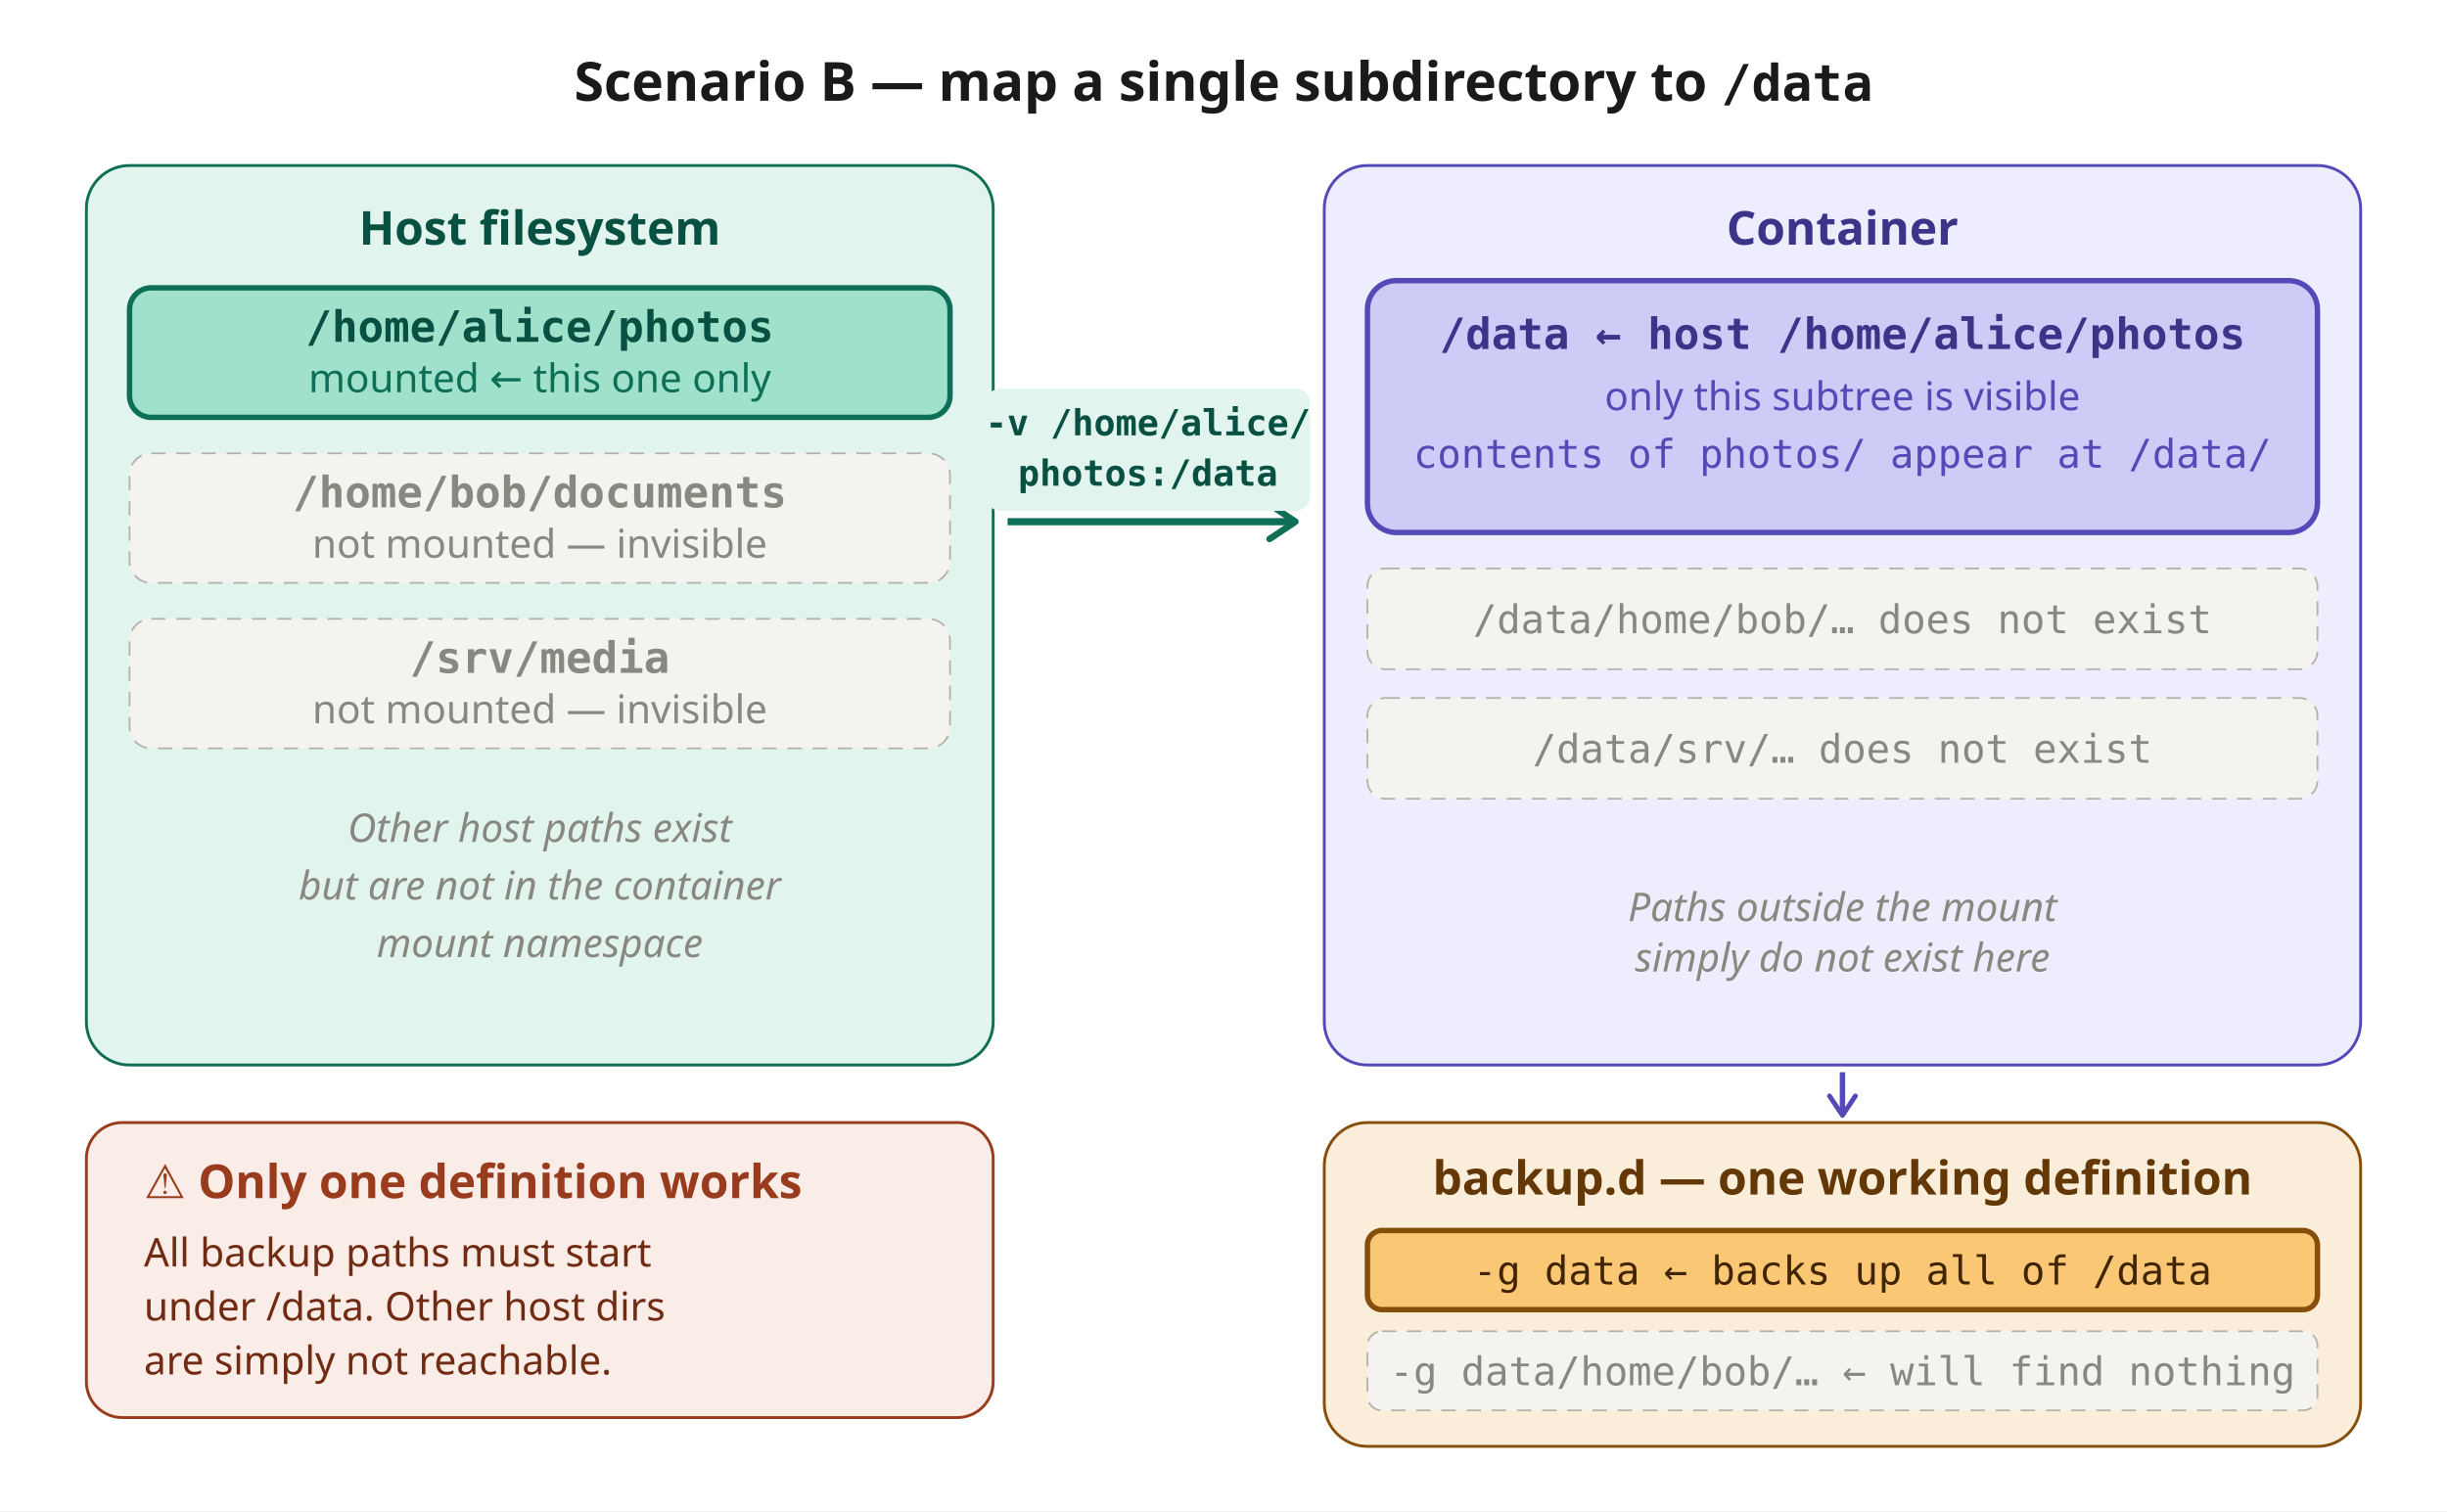
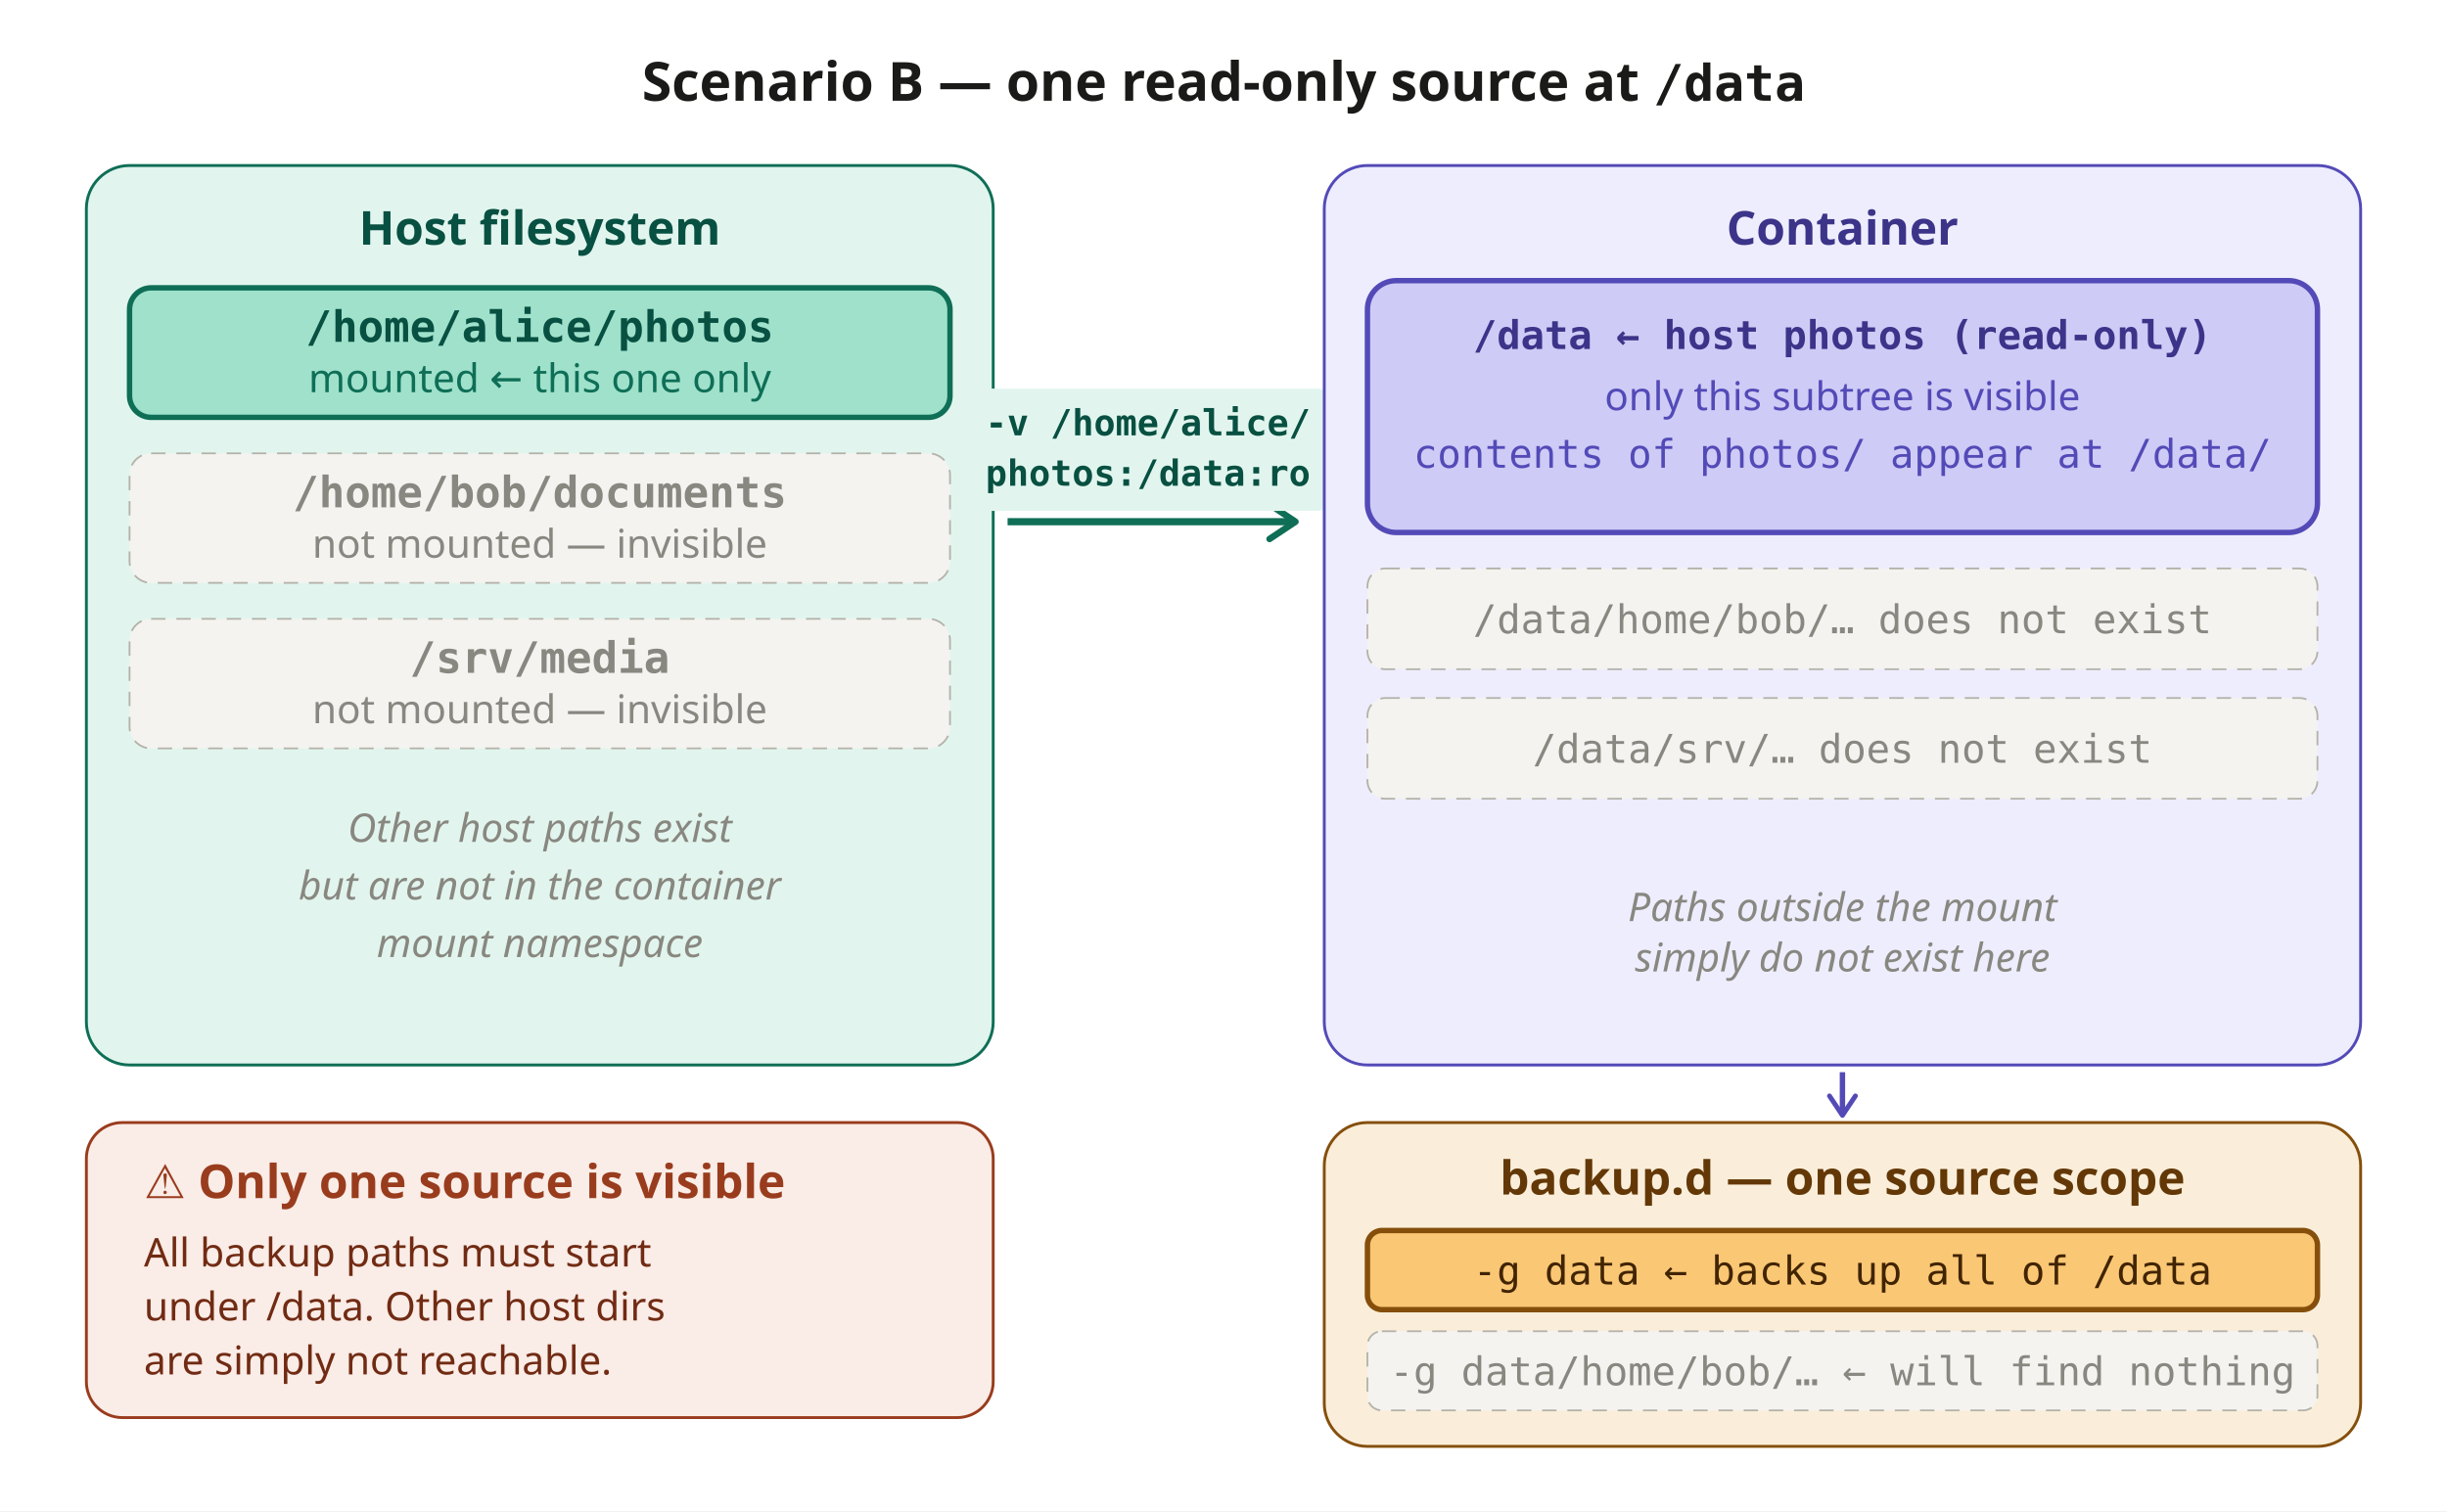
<svg xmlns="http://www.w3.org/2000/svg" width="680" height="420" viewBox="0 0 680 420" role="img">
  <defs>
    <marker id="arrow" viewBox="0 0 10 10" refX="8" refY="5" markerWidth="6" markerHeight="6" orient="auto-start-reverse">
      <path d="M2 1L8 5L2 9" fill="none" stroke="#0F6E56" stroke-width="1.5" stroke-linecap="round" stroke-linejoin="round" />
    </marker>
    <marker id="arrow-purple" viewBox="0 0 10 10" refX="8" refY="5" markerWidth="6" markerHeight="6" orient="auto-start-reverse">
      <path d="M2 1L8 5L2 9" fill="none" stroke="#534AB7" stroke-width="1.5" stroke-linecap="round" stroke-linejoin="round" />
    </marker>
    <marker id="arrow-amber" viewBox="0 0 10 10" refX="8" refY="5" markerWidth="6" markerHeight="6" orient="auto-start-reverse">
      <path d="M2 1L8 5L2 9" fill="none" stroke="#854F0B" stroke-width="1.5" stroke-linecap="round" stroke-linejoin="round" />
    </marker>
  </defs>
  <rect width="680" height="420" fill="#ffffff" />
-   <text x="340" y="28" text-anchor="middle" font-family="ui-sans-serif, system-ui, sans-serif" font-size="15" font-weight="600" fill="#1a1a18">Scenario B — map a single subdirectory to <tspan font-family="ui-monospace, monospace" font-size="14">/data</tspan>
+   <text x="340" y="28" text-anchor="middle" font-family="ui-sans-serif, system-ui, sans-serif" font-size="15" font-weight="600" fill="#1a1a18">Scenario B — one read-only source at <tspan font-family="ui-monospace, monospace" font-size="14">/data</tspan>
  </text>
  <rect x="24" y="46" width="252" height="250" rx="12" fill="#E1F5EE" stroke="#0F6E56" stroke-width="0.8" />
  <text x="150" y="68" text-anchor="middle" font-family="ui-sans-serif, system-ui, sans-serif" font-size="13" font-weight="600" fill="#085041">Host filesystem</text>
  <rect x="36" y="80" width="228" height="36" rx="6" fill="#9FE1CB" stroke="#0F6E56" stroke-width="1.5" />
  <text x="150" y="95" text-anchor="middle" font-family="ui-monospace, monospace" font-size="12" font-weight="600" fill="#085041">/home/alice/photos</text>
  <text x="150" y="109" text-anchor="middle" font-family="ui-sans-serif, system-ui, sans-serif" font-size="11" fill="#0F6E56">mounted ← this one only</text>
  <rect x="36" y="126" width="228" height="36" rx="6" fill="#f4f3f0" stroke="#B4B2A9" stroke-width="0.5" stroke-dasharray="4 3" />
  <text x="150" y="141" text-anchor="middle" font-family="ui-monospace, monospace" font-size="12" font-weight="600" fill="#888780">/home/bob/documents</text>
  <text x="150" y="155" text-anchor="middle" font-family="ui-sans-serif, system-ui, sans-serif" font-size="11" fill="#888780">not mounted — invisible</text>
  <rect x="36" y="172" width="228" height="36" rx="6" fill="#f4f3f0" stroke="#B4B2A9" stroke-width="0.5" stroke-dasharray="4 3" />
  <text x="150" y="187" text-anchor="middle" font-family="ui-monospace, monospace" font-size="12" font-weight="600" fill="#888780">/srv/media</text>
  <text x="150" y="201" text-anchor="middle" font-family="ui-sans-serif, system-ui, sans-serif" font-size="11" fill="#888780">not mounted — invisible</text>
  <text x="150" y="234" text-anchor="middle" font-family="ui-sans-serif, system-ui, sans-serif" font-size="11" font-style="italic" fill="#888780">Other host paths exist</text>
  <text x="150" y="250" text-anchor="middle" font-family="ui-sans-serif, system-ui, sans-serif" font-size="11" font-style="italic" fill="#888780">but are not in the container</text>
  <text x="150" y="266" text-anchor="middle" font-family="ui-sans-serif, system-ui, sans-serif" font-size="11" font-style="italic" fill="#888780">mount namespace</text>
  <line x1="280" y1="145" x2="360" y2="145" stroke="#0F6E56" stroke-width="2" marker-end="url(#arrow)" />
-   <rect x="274" y="108" width="90" height="34" rx="4" fill="#E1F5EE" />
+   <rect x="268" y="108" width="102" height="34" rx="4" fill="#E1F5EE" />
  <text x="319" y="121" text-anchor="middle" font-family="ui-monospace, monospace" font-size="10" font-weight="600" fill="#085041">-v /home/alice/</text>
-   <text x="319" y="135" text-anchor="middle" font-family="ui-monospace, monospace" font-size="10" font-weight="600" fill="#085041">photos:/data</text>
+   <text x="319" y="135" text-anchor="middle" font-family="ui-monospace, monospace" font-size="10" font-weight="600" fill="#085041">photos:/data:ro</text>
  <rect x="368" y="46" width="288" height="250" rx="12" fill="#EEEDFE" stroke="#534AB7" stroke-width="0.8" />
  <text x="512" y="68" text-anchor="middle" font-family="ui-sans-serif, system-ui, sans-serif" font-size="13" font-weight="600" fill="#3C3489">Container</text>
  <rect x="380" y="78" width="264" height="70" rx="8" fill="#CECBF6" stroke="#534AB7" stroke-width="1.5" />
-   <text x="512" y="97" text-anchor="middle" font-family="ui-monospace, monospace" font-size="12" font-weight="600" fill="#3C3489">/data  ←  host /home/alice/photos</text>
+   <text x="512" y="97" text-anchor="middle" font-family="ui-monospace, monospace" font-size="11" font-weight="600" fill="#3C3489">/data  ←  host photos (read-only)</text>
  <text x="512" y="114" text-anchor="middle" font-family="ui-sans-serif, system-ui, sans-serif" font-size="11" fill="#534AB7">only this subtree is visible</text>
  <text x="512" y="130" text-anchor="middle" font-family="ui-monospace, monospace" font-size="11" fill="#534AB7">contents of photos/ appear at /data/</text>
  <rect x="380" y="158" width="264" height="28" rx="5" fill="#f4f3f0" stroke="#B4B2A9" stroke-width="0.5" stroke-dasharray="4 3" />
  <text x="512" y="176" text-anchor="middle" font-family="ui-monospace, monospace" font-size="11" fill="#888780">/data/home/bob/…  does not exist</text>
  <rect x="380" y="194" width="264" height="28" rx="5" fill="#f4f3f0" stroke="#B4B2A9" stroke-width="0.5" stroke-dasharray="4 3" />
  <text x="512" y="212" text-anchor="middle" font-family="ui-monospace, monospace" font-size="11" fill="#888780">/data/srv/…  does not exist</text>
  <text x="512" y="256" text-anchor="middle" font-family="ui-sans-serif, system-ui, sans-serif" font-size="11" font-style="italic" fill="#888780">Paths outside the mount</text>
  <text x="512" y="270" text-anchor="middle" font-family="ui-sans-serif, system-ui, sans-serif" font-size="11" font-style="italic" fill="#888780">simply do not exist here</text>
  <rect x="368" y="312" width="288" height="90" rx="12" fill="#FAEEDA" stroke="#854F0B" stroke-width="0.8" />
-   <text x="512" y="332" text-anchor="middle" font-family="ui-sans-serif, system-ui, sans-serif" font-size="13" font-weight="600" fill="#633806">backup.d — one working definition</text>
+   <text x="512" y="332" text-anchor="middle" font-family="ui-sans-serif, system-ui, sans-serif" font-size="13" font-weight="600" fill="#633806">backup.d — one source scope</text>
  <rect x="380" y="342" width="264" height="22" rx="4" fill="#FAC775" stroke="#854F0B" stroke-width="1.5" />
  <text x="512" y="357" text-anchor="middle" font-family="ui-monospace, monospace" font-size="11" fill="#412402">-g data     ← backs up all of /data</text>
  <rect x="380" y="370" width="264" height="22" rx="4" fill="#f4f3f0" stroke="#B4B2A9" stroke-width="0.5" stroke-dasharray="4 3" />
  <text x="512" y="385" text-anchor="middle" font-family="ui-monospace, monospace" font-size="11" fill="#888780">-g data/home/bob/…  ← will find nothing</text>
  <line x1="512" y1="298" x2="512" y2="310" stroke="#534AB7" stroke-width="1.5" marker-end="url(#arrow-purple)" />
  <rect x="24" y="312" width="252" height="82" rx="10" fill="#FAECE7" stroke="#993C1D" stroke-width="0.8" />
-   <text x="40" y="333" font-family="ui-sans-serif, system-ui, sans-serif" font-size="13" font-weight="600" fill="#993C1D">⚠  Only one definition works</text>
+   <text x="40" y="333" font-family="ui-sans-serif, system-ui, sans-serif" font-size="13" font-weight="600" fill="#993C1D">⚠  Only one source is visible</text>
  <text x="40" y="352" font-family="ui-sans-serif, system-ui, sans-serif" font-size="11" fill="#712B13">All backup paths must start</text>
  <text x="40" y="367" font-family="ui-sans-serif, system-ui, sans-serif" font-size="11" fill="#712B13">under /data. Other host dirs</text>
  <text x="40" y="382" font-family="ui-sans-serif, system-ui, sans-serif" font-size="11" fill="#712B13">are simply not reachable.</text>
</svg>
